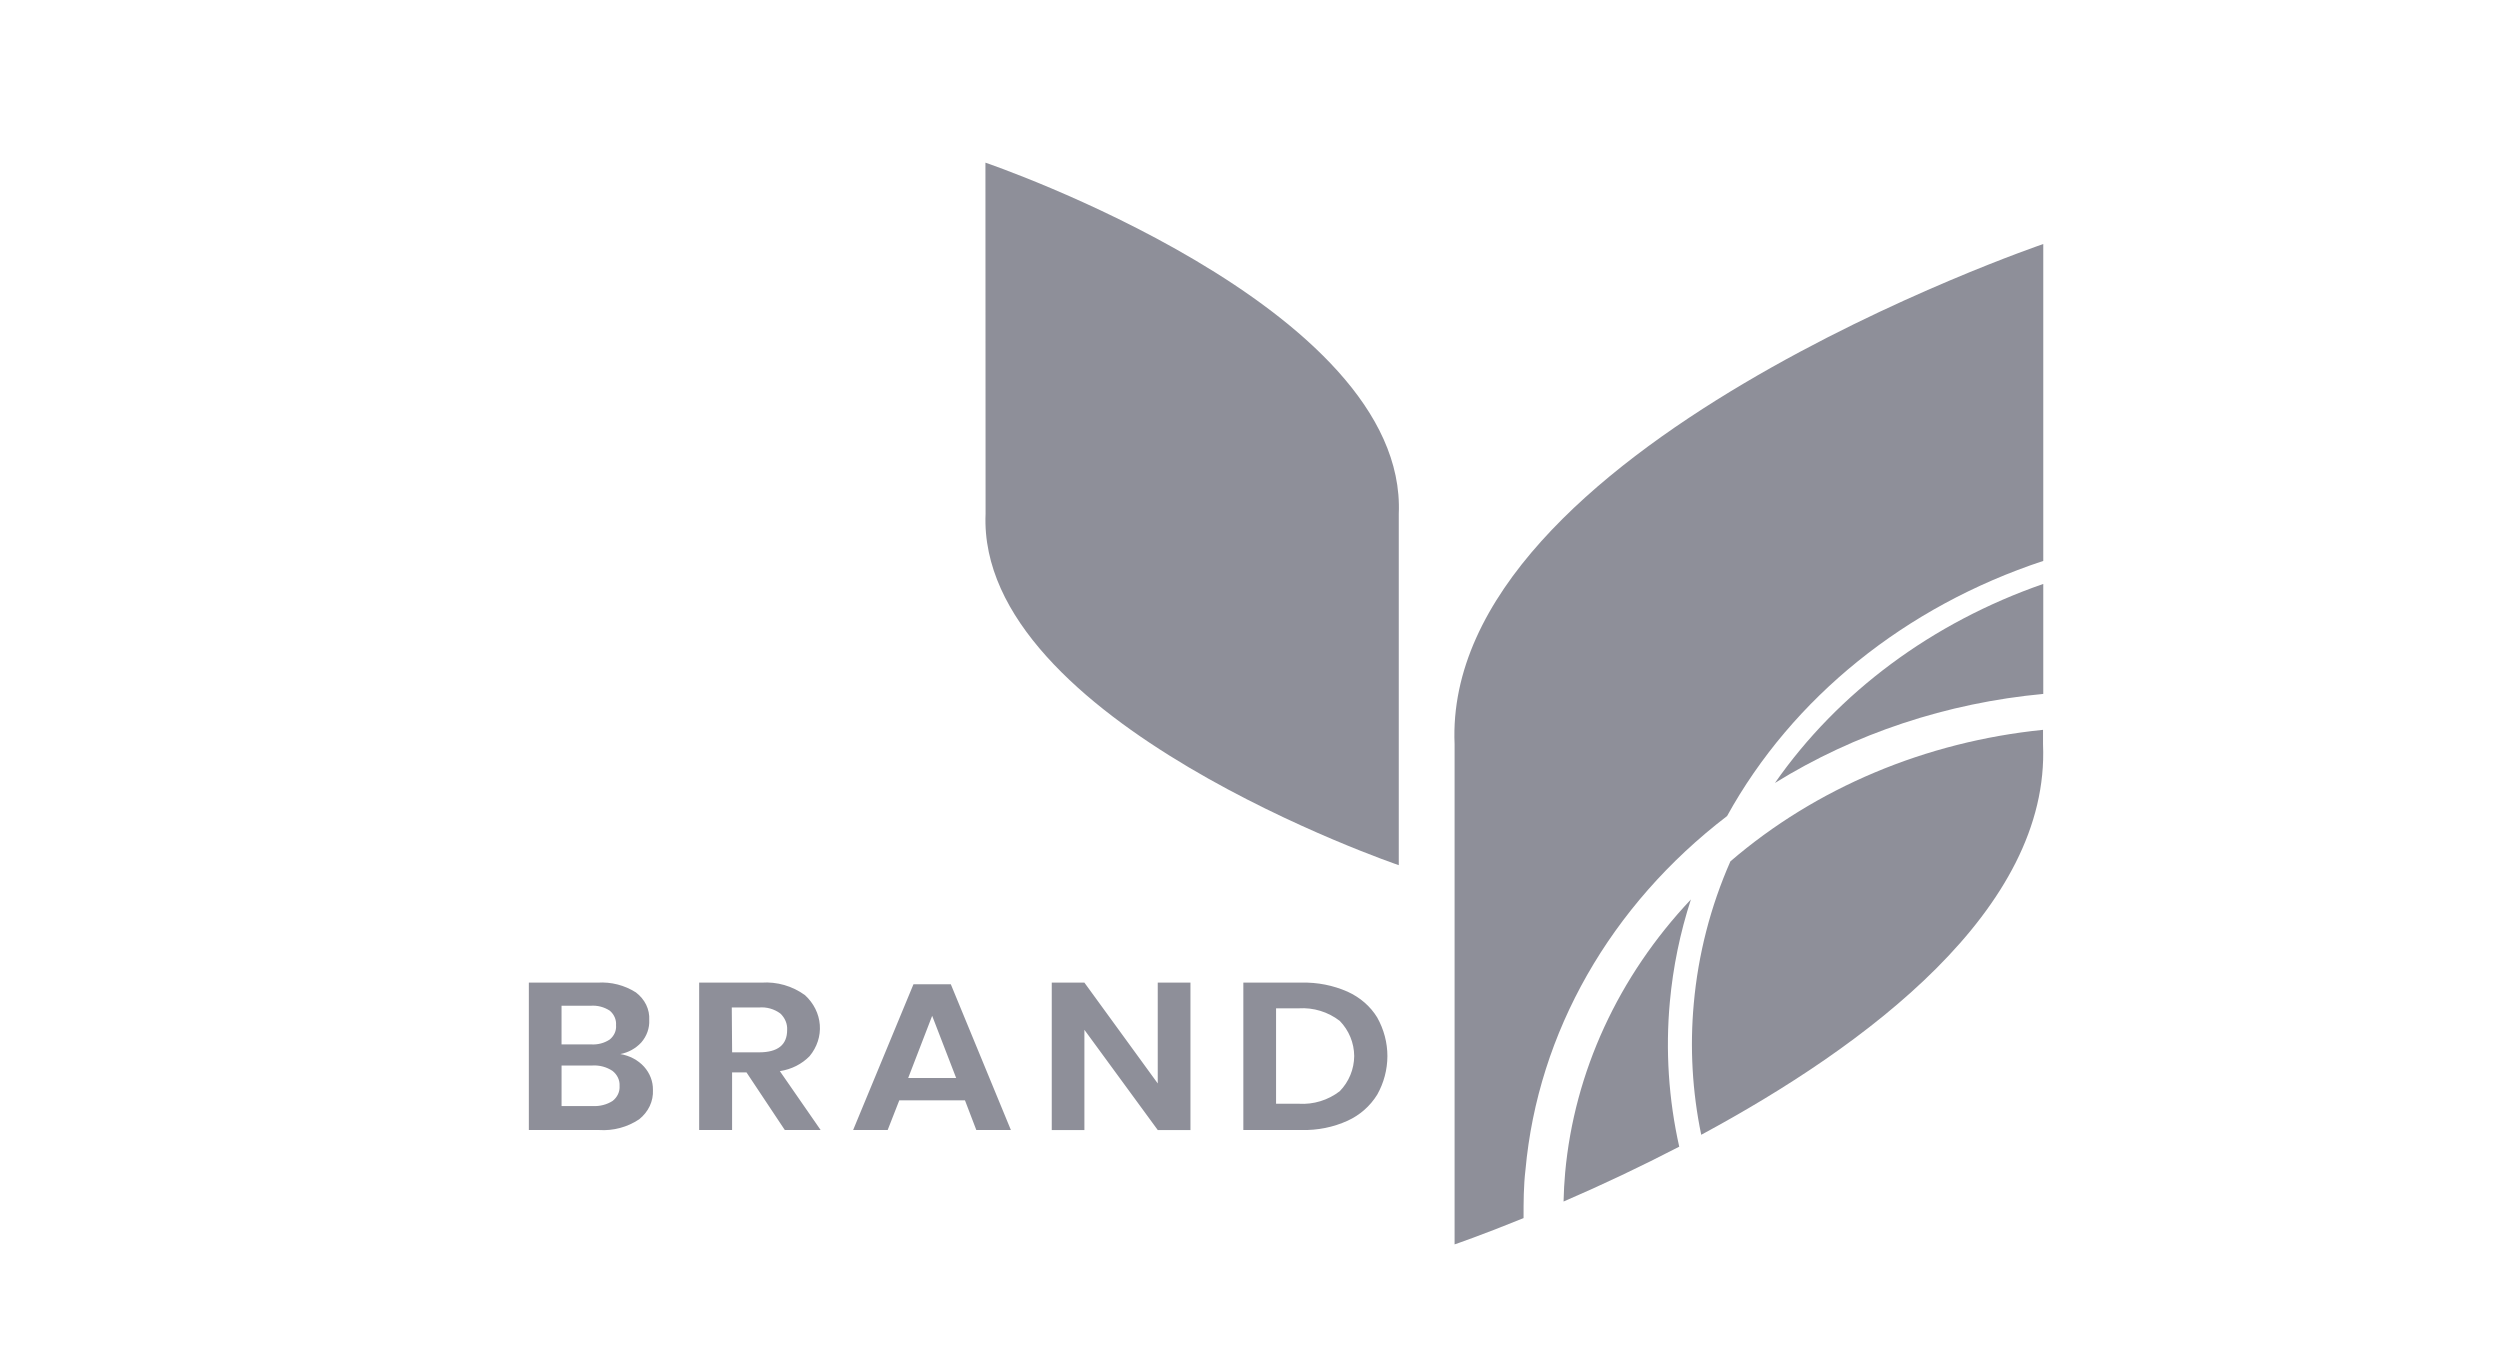
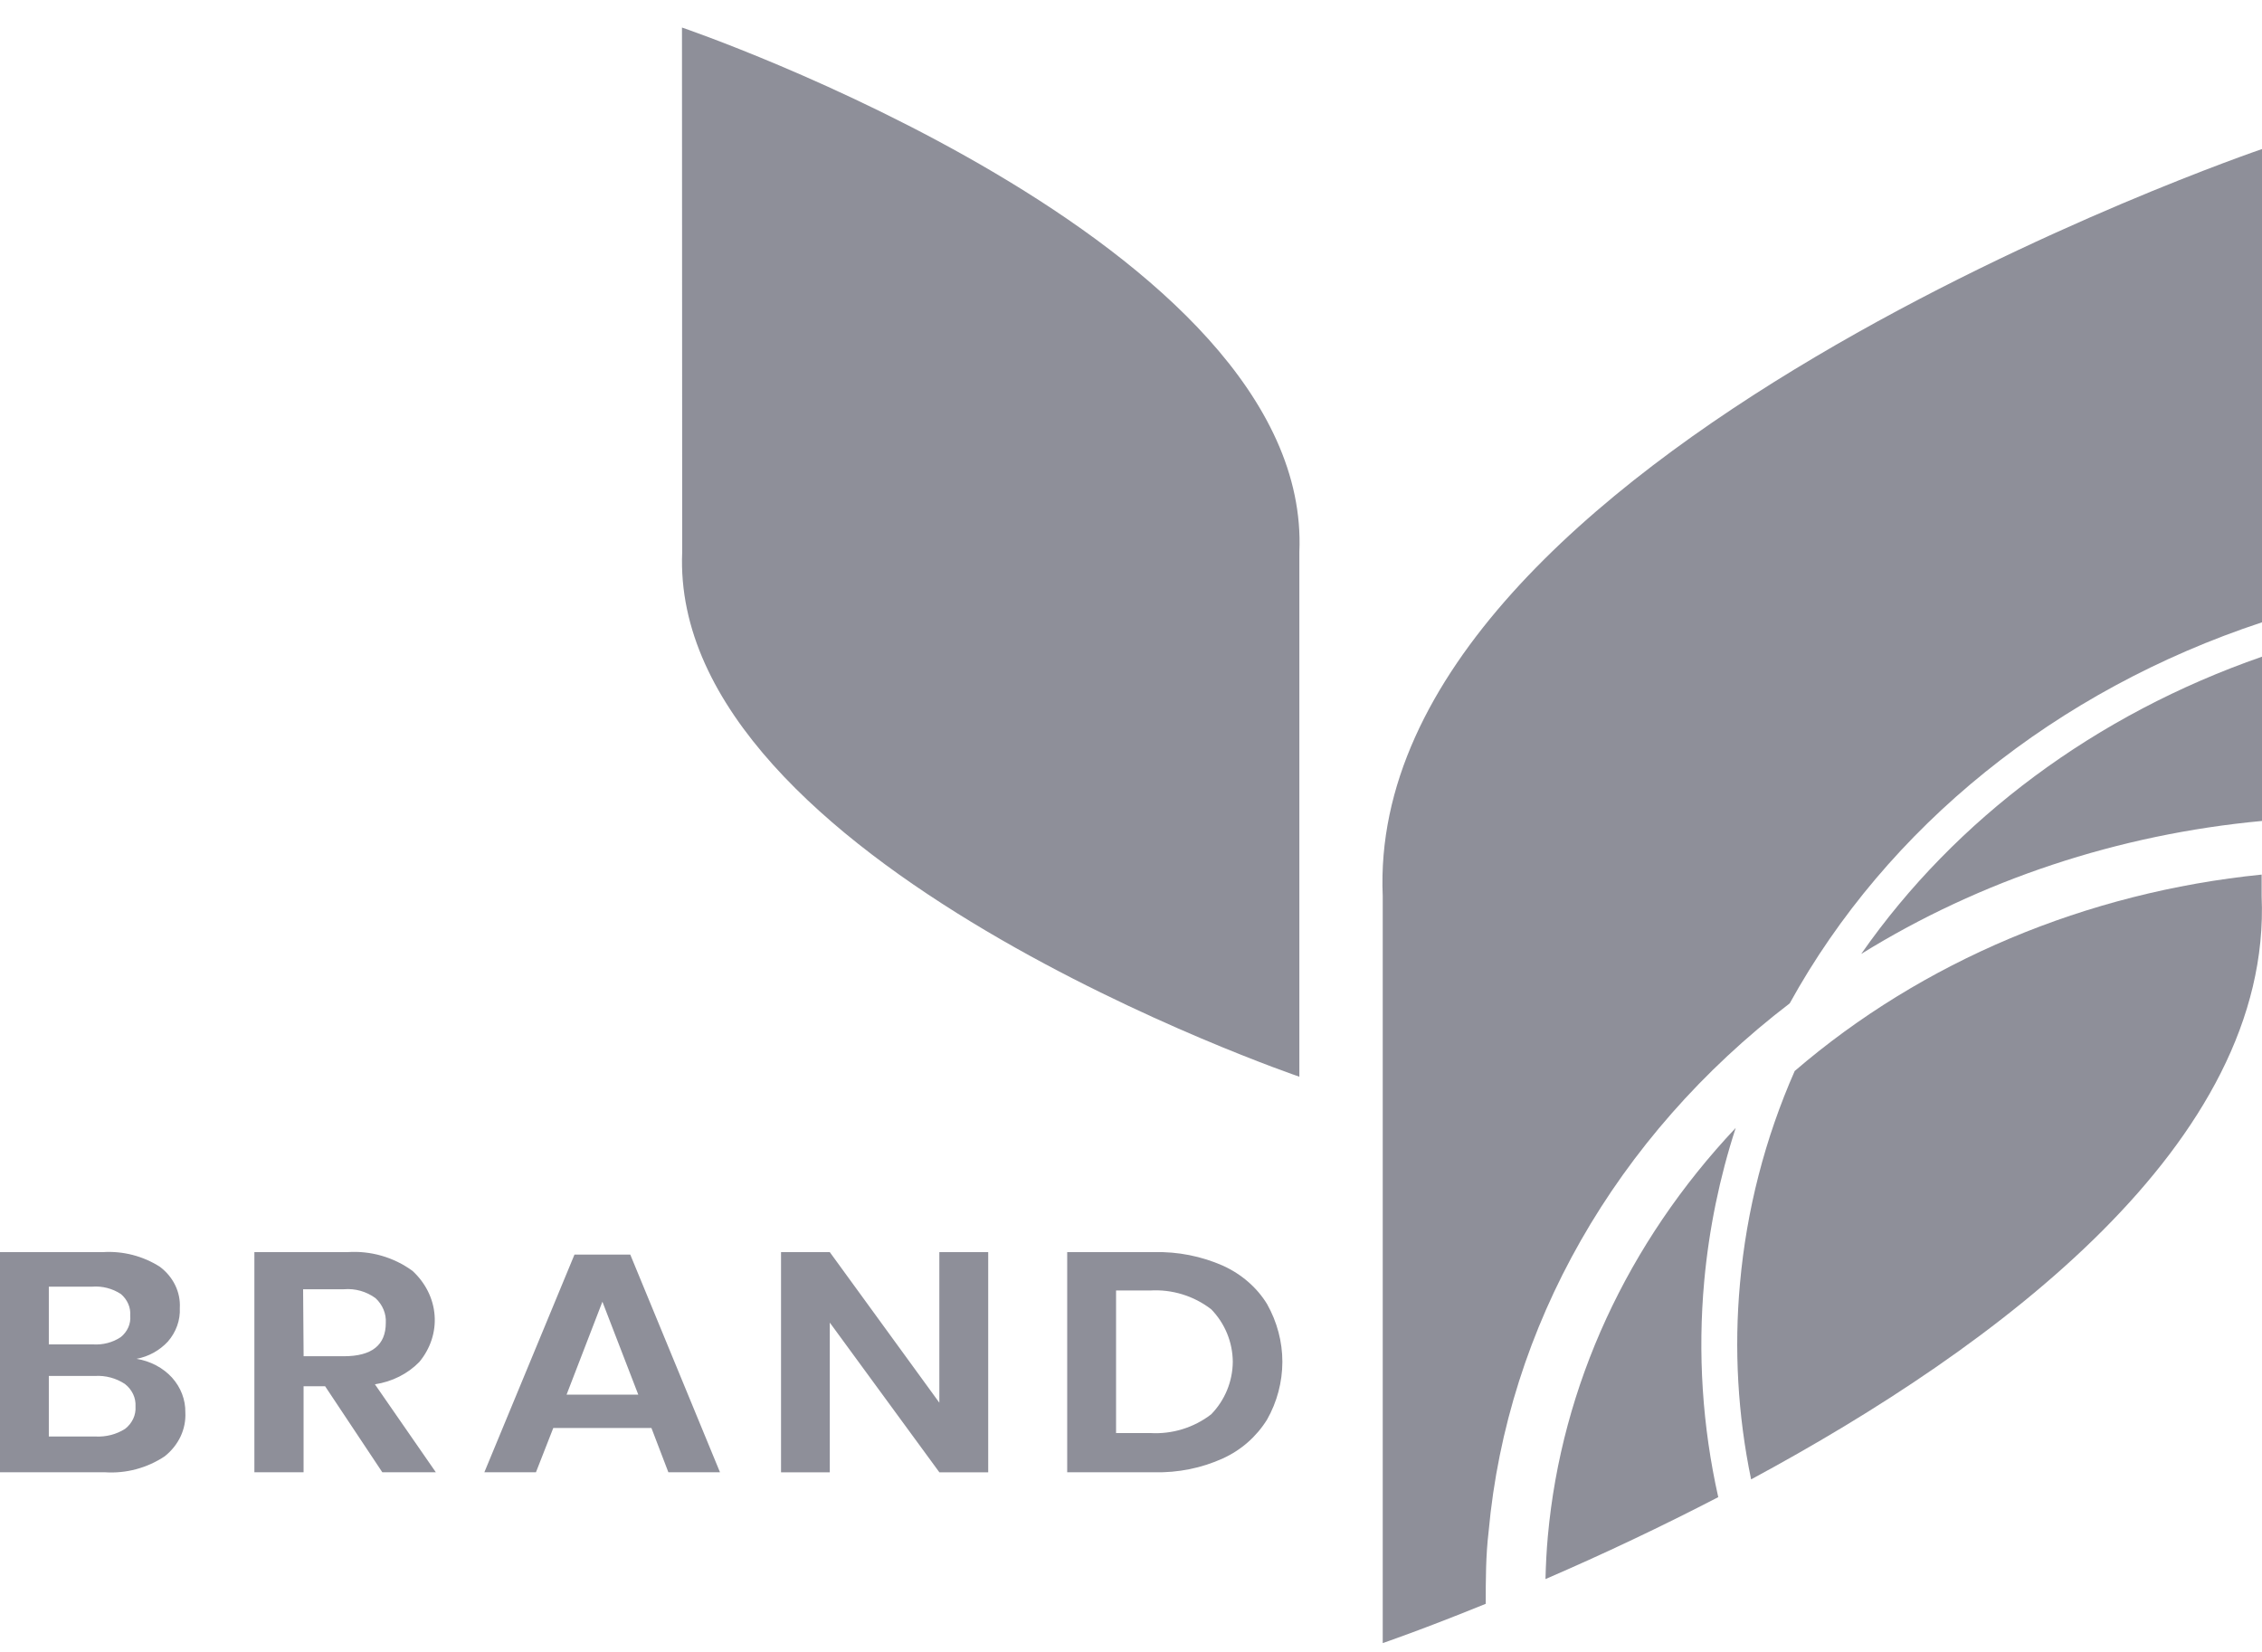
- <svg xmlns="http://www.w3.org/2000/svg" width="104" height="56" fill="none">
-   <path fill="#8E8F99" d="M26.792 44.373c.245.274.376.616.37.968.012.229-.033.458-.132.67-.1.211-.25.4-.441.552a2.68 2.68 0 0 1-1.664.446H22v-6.132h2.865a2.647 2.647 0 0 1 1.588.407c.184.14.331.316.428.515.096.2.14.416.127.633.017.338-.101.67-.333.937a1.59 1.59 0 0 1-.871.48c.388.064.738.25.988.524Zm-3.431-.926h1.225c.278.019.554-.053.778-.203a.732.732 0 0 0 .21-.272.662.662 0 0 0 .053-.328.686.686 0 0 0-.055-.325.753.753 0 0 0-.204-.274 1.28 1.28 0 0 0-.802-.206H23.36v1.608Zm2.123 2.352a.77.77 0 0 0 .226-.281.694.694 0 0 0 .064-.342.704.704 0 0 0-.067-.346.781.781 0 0 0-.23-.283 1.366 1.366 0 0 0-.832-.222h-1.284v1.687h1.301c.293.015.583-.06.822-.213ZM32.649 47.01l-1.594-2.397h-.6v2.396h-1.37v-6.132h2.595a2.752 2.752 0 0 1 1.807.521c.363.333.582.772.617 1.237.036.465-.115.926-.424 1.3-.32.33-.757.551-1.238.624l1.697 2.45h-1.49Zm-2.193-3.233h1.121c.779 0 1.168-.31 1.168-.929a.831.831 0 0 0-.063-.371.908.908 0 0 0-.223-.318 1.307 1.307 0 0 0-.882-.248h-1.135l.014 1.866ZM40.143 45.775H37.41l-.483 1.234H35.49L38 40.946h1.554l2.499 6.063h-1.438l-.472-1.234Zm-.366-.928-.999-2.589-.998 2.588h1.997ZM49.523 47.01h-1.36l-3.052-4.17v4.17h-1.358v-6.133h1.358l3.051 4.194v-4.194h1.361v6.132ZM57.29 45.541a2.82 2.82 0 0 1-1.231 1.082c-.592.27-1.25.402-1.913.386h-2.423v-6.132h2.423a4.472 4.472 0 0 1 1.913.377c.521.237.95.61 1.231 1.07.28.499.426 1.05.426 1.609a3.28 3.28 0 0 1-.426 1.608Zm-1.557-.146a2.12 2.12 0 0 0 .602-1.464 2.12 2.12 0 0 0-.602-1.463 2.536 2.536 0 0 0-1.704-.522h-.945v3.97h.945a2.536 2.536 0 0 0 1.704-.521ZM40.995 6.767s17.566 5.97 17.194 14.61v14.614S40.635 30.017 41 21.377l-.006-14.61ZM73.839 32.57c3.317-2.056 7.155-3.33 11.161-3.703v-4.575c-4.616 1.601-8.531 4.505-11.161 8.277Z" />
-   <path fill="#8E8F99" d="M71.846 33.948C74.56 29.025 79.269 25.227 85 23.334V10.152s-25.018 8.505-24.489 20.809v20.806s1.115-.38 2.869-1.094c0-.665 0-1.336.08-2.01.518-5.712 3.534-11.005 8.386-14.715Z" />
-   <path fill="#8E8F99" d="M69.466 41.677a19.57 19.57 0 0 1 .876-4.26c-3.022 3.204-4.851 7.18-5.232 11.369-.036.395-.056.79-.066 1.198a75.86 75.86 0 0 0 4.812-2.282 19.43 19.43 0 0 1-.39-6.025ZM70.461 41.752a18.567 18.567 0 0 0 .31 5.455c6.835-3.682 14.515-9.37 14.219-16.246v-.6c-4.883.493-9.452 2.415-13.005 5.471a18.817 18.817 0 0 0-1.524 5.92Z" />
+ <svg xmlns="http://www.w3.org/2000/svg" width="63" height="46" fill="none">
+   <path fill="#8E8F99" d="M4.792 38.373c.245.274.376.616.37.968.012.229-.033.458-.132.67-.1.211-.25.4-.441.552a2.68 2.68 0 0 1-1.664.446H0v-6.132h2.865a2.646 2.646 0 0 1 1.587.407c.185.14.332.316.428.515.097.2.14.416.128.633.017.338-.101.67-.333.937a1.59 1.59 0 0 1-.871.48c.388.064.738.25.988.524Zm-3.431-.926h1.225c.278.019.554-.053.778-.203a.732.732 0 0 0 .21-.272.662.662 0 0 0 .053-.328.684.684 0 0 0-.055-.325.753.753 0 0 0-.204-.274 1.28 1.28 0 0 0-.802-.206H1.36v1.608ZM3.484 39.8a.77.77 0 0 0 .226-.281.694.694 0 0 0 .064-.342.705.705 0 0 0-.067-.346.782.782 0 0 0-.23-.283 1.366 1.366 0 0 0-.831-.222H1.36v1.687h1.301c.293.015.583-.06.822-.213ZM10.649 41.01l-1.594-2.397h-.6v2.396h-1.37v-6.132H9.68a2.752 2.752 0 0 1 1.807.521c.363.333.582.772.617 1.237.036.465-.115.926-.424 1.3-.32.33-.757.551-1.238.624l1.697 2.45h-1.49Zm-2.193-3.233h1.121c.779 0 1.168-.31 1.168-.929a.831.831 0 0 0-.063-.371.908.908 0 0 0-.223-.318 1.307 1.307 0 0 0-.882-.248H8.442l.014 1.866ZM18.143 39.775H15.41l-.483 1.234H13.49L16 34.946h1.554l2.499 6.063h-1.438l-.472-1.234Zm-.366-.928-.999-2.589-.998 2.588h1.997ZM27.523 41.01h-1.36l-3.052-4.17v4.17h-1.358v-6.133h1.358l3.051 4.194v-4.194h1.361v6.132ZM35.29 39.541a2.82 2.82 0 0 1-1.231 1.082c-.592.27-1.25.402-1.913.386h-2.423v-6.132h2.423a4.472 4.472 0 0 1 1.913.377c.521.237.95.61 1.231 1.07.28.499.426 1.05.426 1.609a3.28 3.28 0 0 1-.426 1.608Zm-1.557-.146a2.12 2.12 0 0 0 .602-1.464 2.12 2.12 0 0 0-.602-1.463 2.536 2.536 0 0 0-1.704-.522h-.945v3.97h.945a2.536 2.536 0 0 0 1.704-.521ZM18.994.767s17.567 5.97 17.195 14.61v14.614S18.635 24.017 19 15.377L18.994.767ZM51.839 26.57c3.318-2.056 7.155-3.33 11.161-3.703v-4.575c-4.616 1.601-8.531 4.505-11.161 8.277Z" />
+   <path fill="#8E8F99" d="M49.846 27.948C52.56 23.025 57.269 19.227 63 17.334V4.152s-25.018 8.505-24.489 20.809v20.806s1.115-.38 2.869-1.094c0-.665 0-1.336.08-2.01.518-5.712 3.534-11.005 8.386-14.715Z" />
+   <path fill="#8E8F99" d="M47.466 35.677a19.57 19.57 0 0 1 .876-4.26c-3.021 3.204-4.851 7.18-5.232 11.369-.036.395-.056.79-.066 1.198a75.86 75.86 0 0 0 4.812-2.282 19.43 19.43 0 0 1-.39-6.025ZM48.461 35.752a18.567 18.567 0 0 0 .31 5.455c6.835-3.682 14.515-9.37 14.219-16.246v-.6c-4.883.493-9.452 2.415-13.005 5.471a18.817 18.817 0 0 0-1.524 5.92Z" />
</svg>
